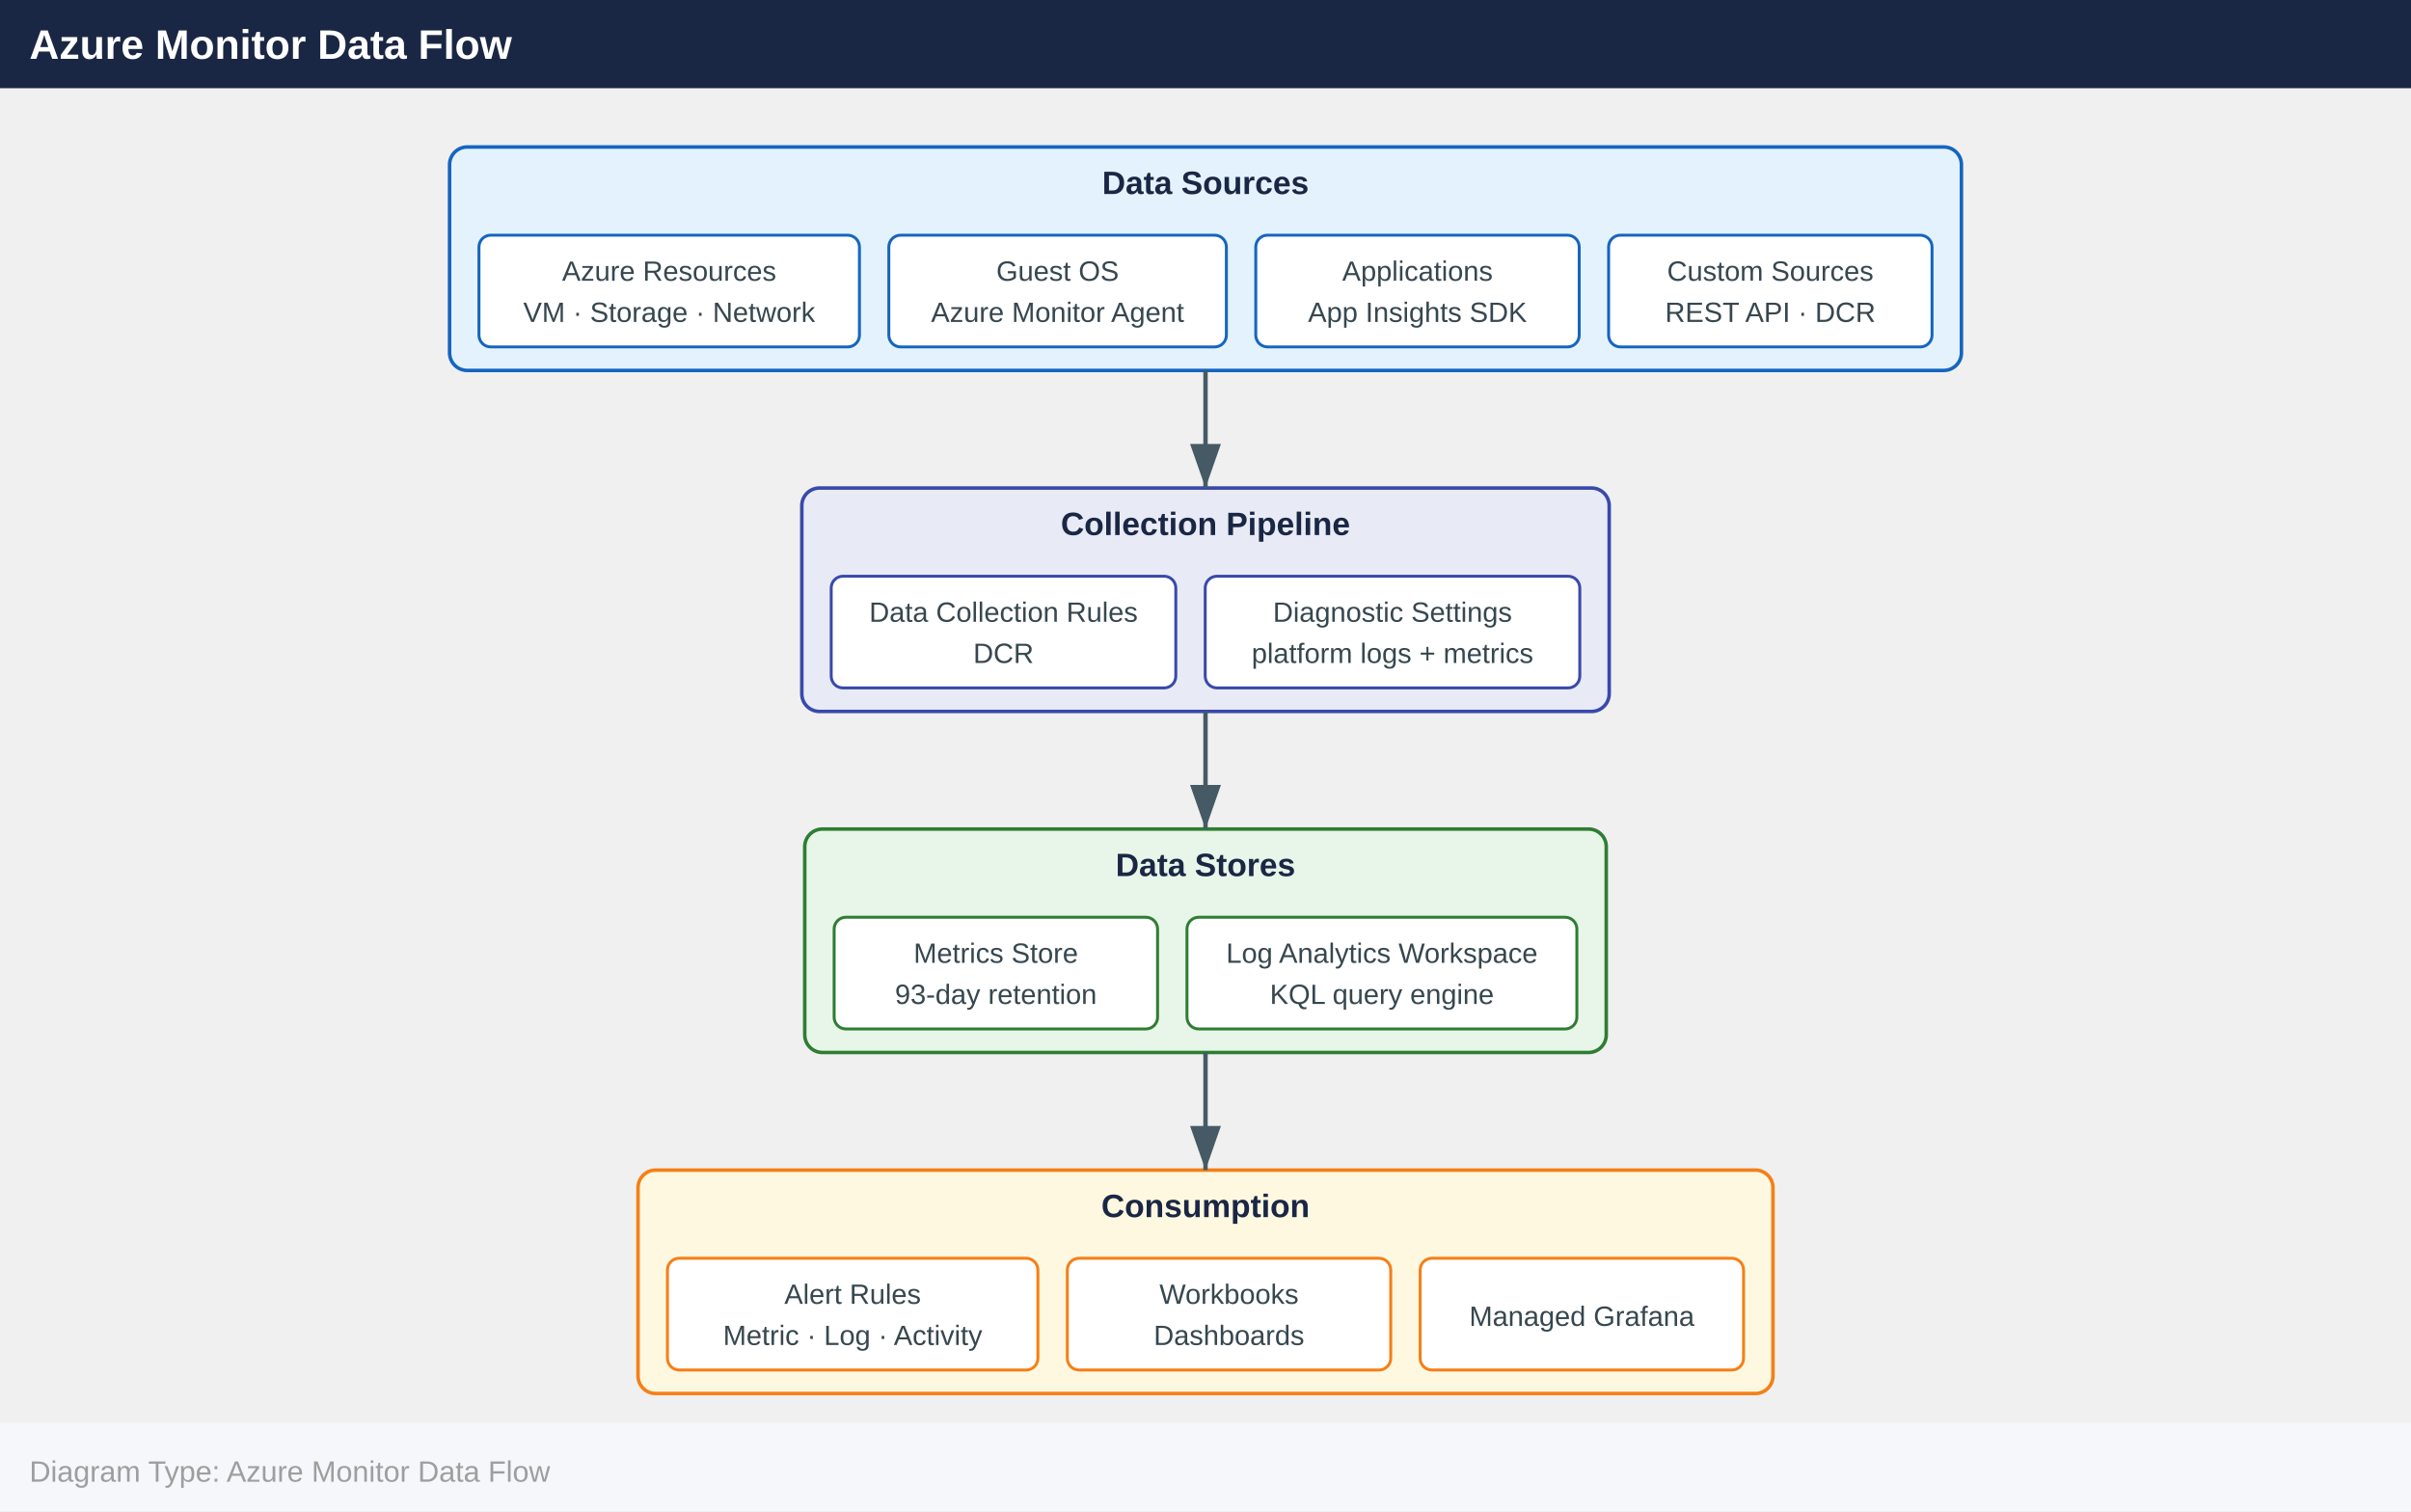
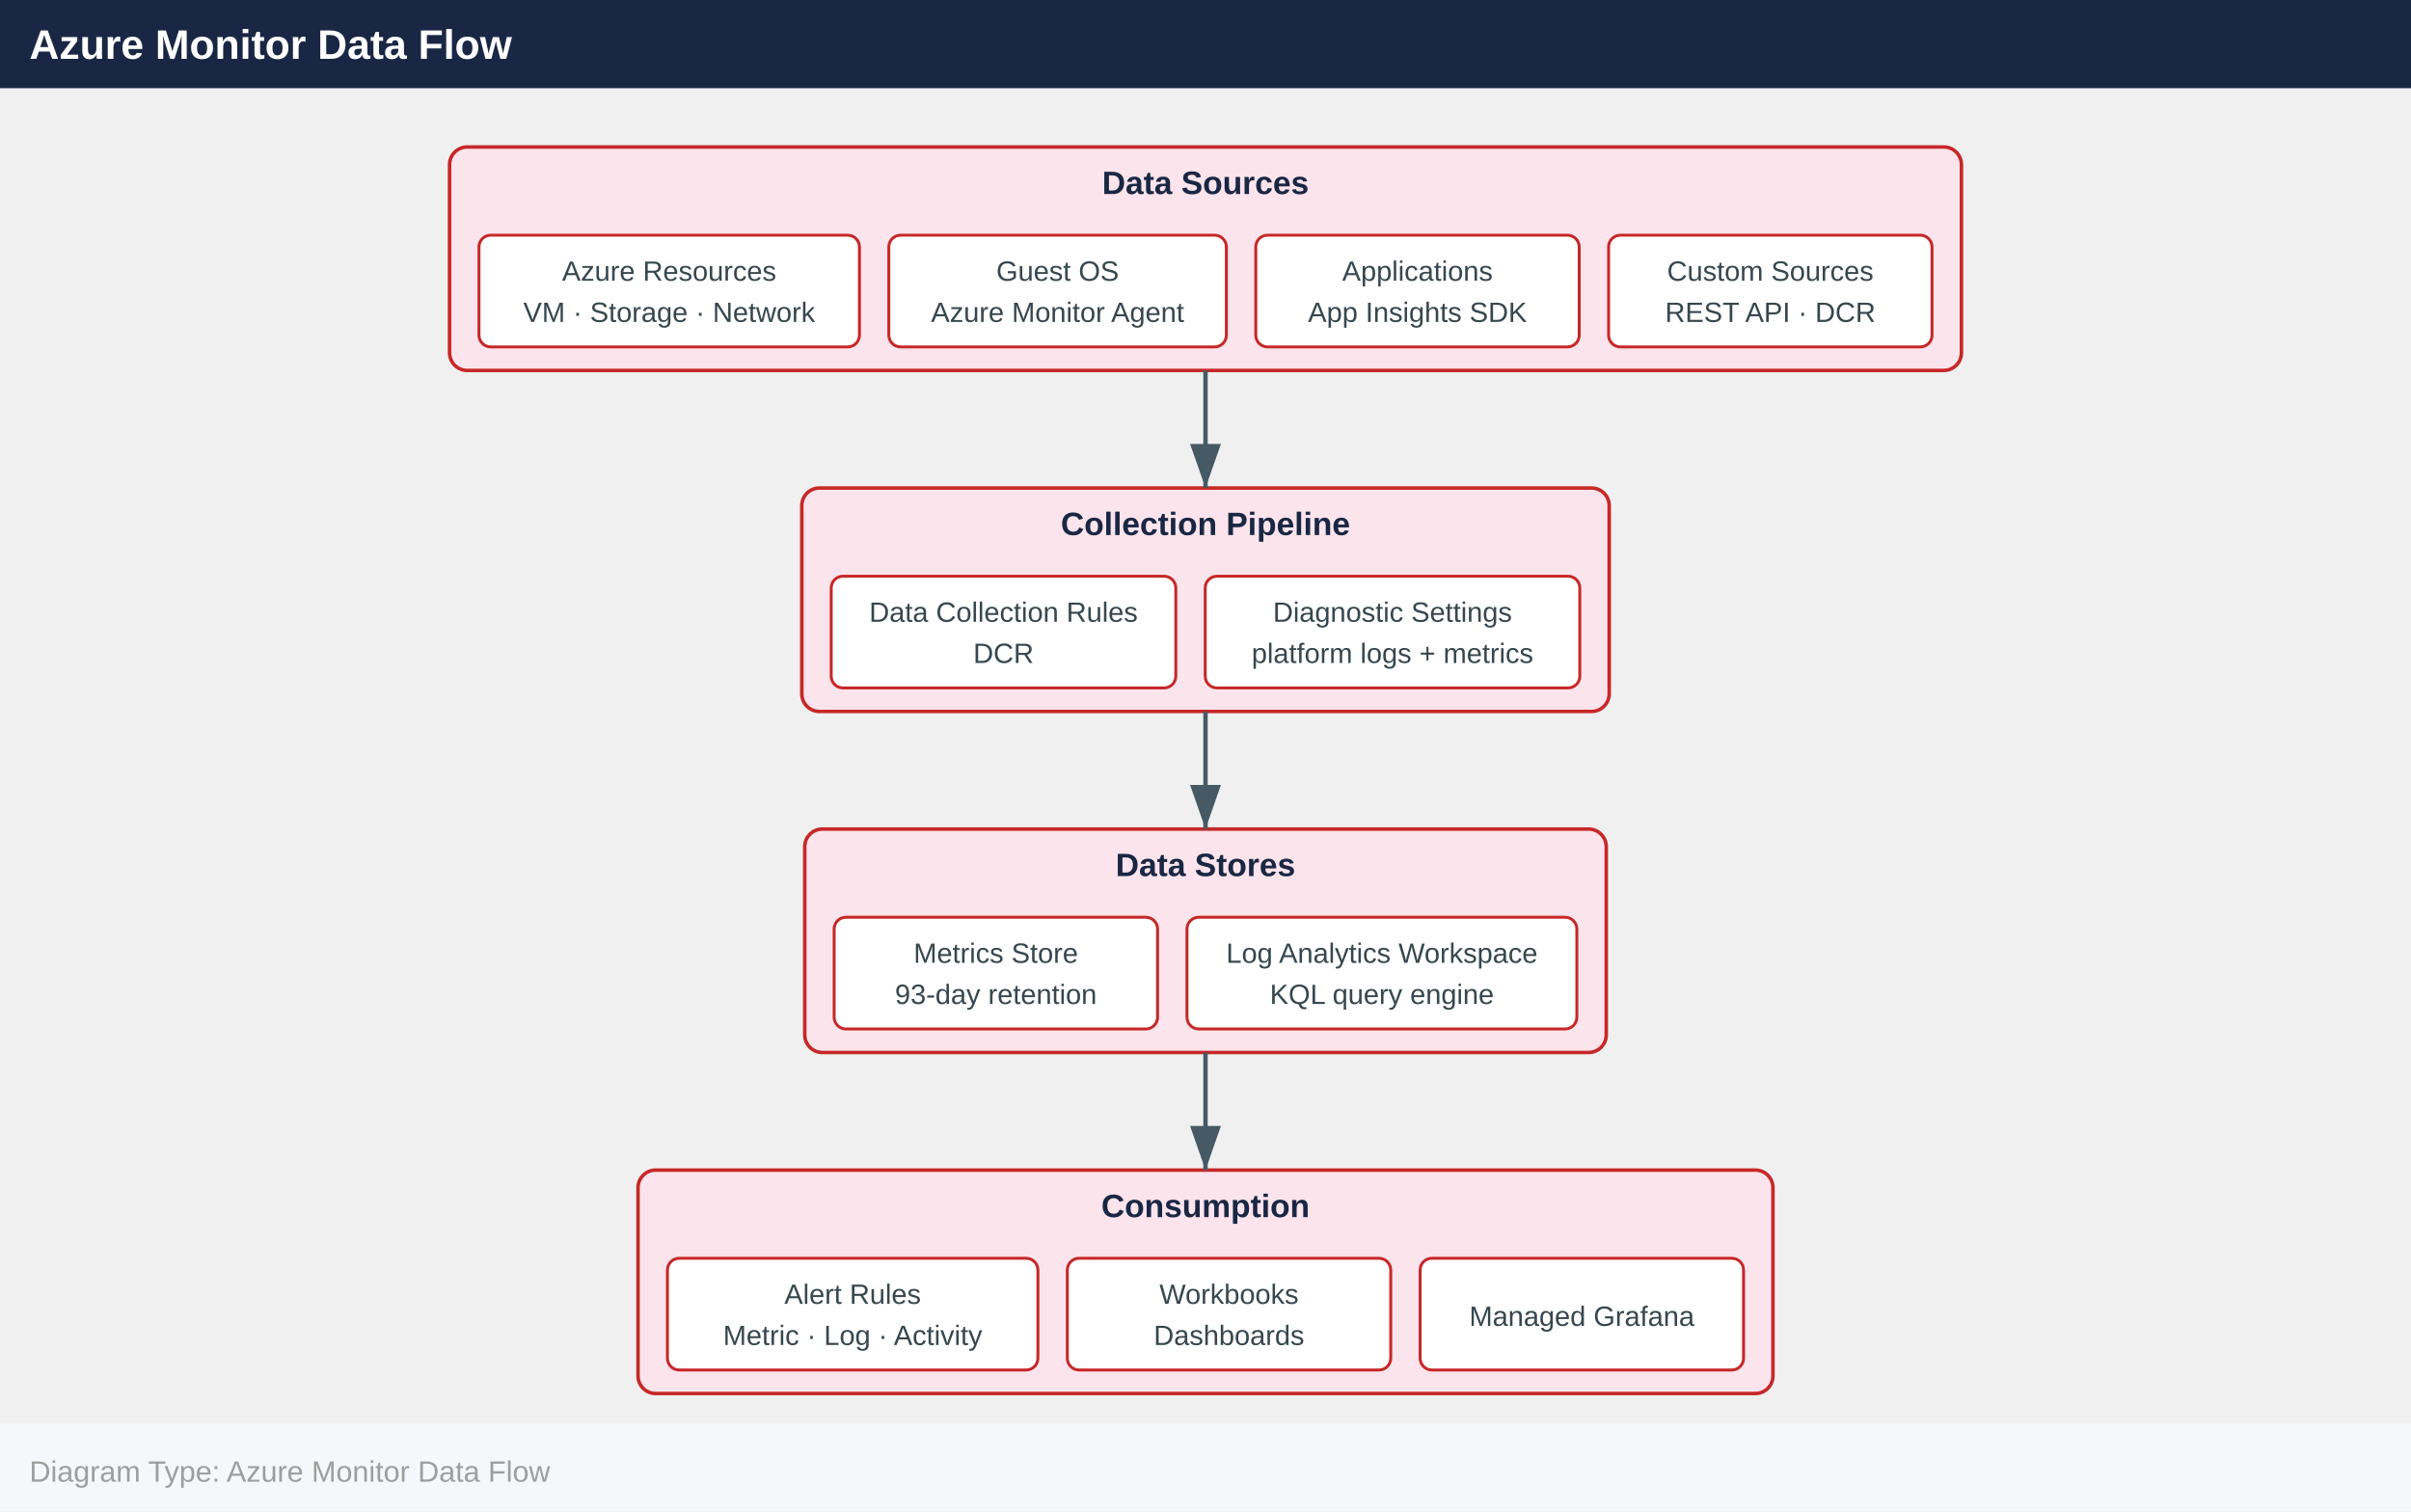
<svg xmlns="http://www.w3.org/2000/svg" width="820" height="514" viewBox="0 0 820 514">
  <defs>
    <marker id="arrowhead" markerWidth="10" markerHeight="7" refX="10" refY="3.5" orient="auto">
      <polygon points="0 0, 10 3.5, 0 7" fill="#455a64" />
    </marker>
  </defs>
  <rect x="0" y="0" width="820" height="30" fill="#1a2744" />
  <text x="10" y="20" font-family="Arial,Helvetica,sans-serif" font-size="14" font-weight="bold" fill="#ffffff">Azure Monitor Data Flow</text>
-   <rect x="152.9" y="50.0" width="514.2" height="76.0" rx="6" fill="#e3f2fd" stroke="#1565c0" stroke-width="1.2" />
+   <rect x="152.9" y="50.0" width="514.2" height="76.0" rx="6" fill="#fce4ec" stroke="#c62828" stroke-width="1.2" />
  <text x="410.0" y="66.0" text-anchor="middle" font-family="Arial,Helvetica,sans-serif" font-size="11" font-weight="700" fill="#1a2744">Data Sources</text>
-   <rect x="162.9" y="80.0" width="129.4" height="38.0" rx="4" fill="#ffffff" stroke="#1565c0" stroke-width="1" />
+   <rect x="162.9" y="80.0" width="129.4" height="38.0" rx="4" fill="#ffffff" stroke="#c62828" stroke-width="1" />
  <text x="227.6" y="95.5" text-anchor="middle" font-family="Arial,Helvetica,sans-serif" font-size="9.5" fill="#37474f">Azure Resources</text>
  <text x="227.6" y="109.5" text-anchor="middle" font-family="Arial,Helvetica,sans-serif" font-size="9.5" fill="#37474f">VM · Storage · Network</text>
-   <rect x="302.3" y="80.0" width="114.8" height="38.0" rx="4" fill="#ffffff" stroke="#1565c0" stroke-width="1" />
+   <rect x="302.3" y="80.0" width="114.8" height="38.0" rx="4" fill="#ffffff" stroke="#c62828" stroke-width="1" />
  <text x="359.7" y="95.5" text-anchor="middle" font-family="Arial,Helvetica,sans-serif" font-size="9.5" fill="#37474f">Guest OS</text>
  <text x="359.7" y="109.5" text-anchor="middle" font-family="Arial,Helvetica,sans-serif" font-size="9.5" fill="#37474f">Azure Monitor Agent</text>
-   <rect x="427.1" y="80.0" width="110.0" height="38.0" rx="4" fill="#ffffff" stroke="#1565c0" stroke-width="1" />
+   <rect x="427.1" y="80.0" width="110.0" height="38.0" rx="4" fill="#ffffff" stroke="#c62828" stroke-width="1" />
  <text x="482.1" y="95.5" text-anchor="middle" font-family="Arial,Helvetica,sans-serif" font-size="9.5" fill="#37474f">Applications</text>
  <text x="482.1" y="109.5" text-anchor="middle" font-family="Arial,Helvetica,sans-serif" font-size="9.5" fill="#37474f">App Insights SDK</text>
-   <rect x="547.1" y="80.0" width="110.0" height="38.0" rx="4" fill="#ffffff" stroke="#1565c0" stroke-width="1" />
+   <rect x="547.1" y="80.0" width="110.0" height="38.0" rx="4" fill="#ffffff" stroke="#c62828" stroke-width="1" />
  <text x="602.1" y="95.5" text-anchor="middle" font-family="Arial,Helvetica,sans-serif" font-size="9.5" fill="#37474f">Custom Sources</text>
  <text x="602.1" y="109.5" text-anchor="middle" font-family="Arial,Helvetica,sans-serif" font-size="9.5" fill="#37474f">REST API · DCR</text>
-   <rect x="272.7" y="166.0" width="274.6" height="76.0" rx="6" fill="#e8eaf6" stroke="#3949ab" stroke-width="1.2" />
+   <rect x="272.7" y="166.0" width="274.6" height="76.0" rx="6" fill="#fce4ec" stroke="#c62828" stroke-width="1.2" />
  <text x="410.0" y="182.0" text-anchor="middle" font-family="Arial,Helvetica,sans-serif" font-size="11" font-weight="700" fill="#1a2744">Collection Pipeline</text>
-   <rect x="282.7" y="196.0" width="117.2" height="38.0" rx="4" fill="#ffffff" stroke="#3949ab" stroke-width="1" />
+   <rect x="282.7" y="196.0" width="117.2" height="38.0" rx="4" fill="#ffffff" stroke="#c62828" stroke-width="1" />
  <text x="341.3" y="211.5" text-anchor="middle" font-family="Arial,Helvetica,sans-serif" font-size="9.5" fill="#37474f">Data Collection Rules</text>
  <text x="341.3" y="225.5" text-anchor="middle" font-family="Arial,Helvetica,sans-serif" font-size="9.5" fill="#37474f">DCR</text>
-   <rect x="409.9" y="196.0" width="127.4" height="38.0" rx="4" fill="#ffffff" stroke="#3949ab" stroke-width="1" />
+   <rect x="409.9" y="196.0" width="127.4" height="38.0" rx="4" fill="#ffffff" stroke="#c62828" stroke-width="1" />
  <text x="473.6" y="211.5" text-anchor="middle" font-family="Arial,Helvetica,sans-serif" font-size="9.5" fill="#37474f">Diagnostic Settings</text>
  <text x="473.6" y="225.5" text-anchor="middle" font-family="Arial,Helvetica,sans-serif" font-size="9.5" fill="#37474f">platform logs + metrics</text>
-   <rect x="273.7" y="282.0" width="272.6" height="76.0" rx="6" fill="#e8f5e9" stroke="#2e7d32" stroke-width="1.2" />
+   <rect x="273.7" y="282.0" width="272.6" height="76.0" rx="6" fill="#fce4ec" stroke="#c62828" stroke-width="1.2" />
  <text x="410.0" y="298.0" text-anchor="middle" font-family="Arial,Helvetica,sans-serif" font-size="11" font-weight="700" fill="#1a2744">Data Stores</text>
-   <rect x="283.7" y="312.0" width="110.0" height="38.0" rx="4" fill="#ffffff" stroke="#2e7d32" stroke-width="1" />
+   <rect x="283.7" y="312.0" width="110.0" height="38.0" rx="4" fill="#ffffff" stroke="#c62828" stroke-width="1" />
  <text x="338.7" y="327.5" text-anchor="middle" font-family="Arial,Helvetica,sans-serif" font-size="9.5" fill="#37474f">Metrics Store</text>
  <text x="338.7" y="341.5" text-anchor="middle" font-family="Arial,Helvetica,sans-serif" font-size="9.5" fill="#37474f">93-day retention</text>
-   <rect x="403.7" y="312.0" width="132.6" height="38.0" rx="4" fill="#ffffff" stroke="#2e7d32" stroke-width="1" />
+   <rect x="403.7" y="312.0" width="132.6" height="38.0" rx="4" fill="#ffffff" stroke="#c62828" stroke-width="1" />
  <text x="470.0" y="327.5" text-anchor="middle" font-family="Arial,Helvetica,sans-serif" font-size="9.5" fill="#37474f">Log Analytics Workspace</text>
  <text x="470.0" y="341.5" text-anchor="middle" font-family="Arial,Helvetica,sans-serif" font-size="9.5" fill="#37474f">KQL query engine</text>
-   <rect x="217.0" y="398.0" width="386.0" height="76.0" rx="6" fill="#fff8e1" stroke="#f57f17" stroke-width="1.2" />
+   <rect x="217.0" y="398.0" width="386.0" height="76.0" rx="6" fill="#fce4ec" stroke="#c62828" stroke-width="1.2" />
  <text x="410.0" y="414.0" text-anchor="middle" font-family="Arial,Helvetica,sans-serif" font-size="11" font-weight="700" fill="#1a2744">Consumption</text>
-   <rect x="227.0" y="428.0" width="126.0" height="38.0" rx="4" fill="#ffffff" stroke="#f57f17" stroke-width="1" />
+   <rect x="227.0" y="428.0" width="126.0" height="38.0" rx="4" fill="#ffffff" stroke="#c62828" stroke-width="1" />
  <text x="290.0" y="443.5" text-anchor="middle" font-family="Arial,Helvetica,sans-serif" font-size="9.5" fill="#37474f">Alert Rules</text>
  <text x="290.0" y="457.5" text-anchor="middle" font-family="Arial,Helvetica,sans-serif" font-size="9.5" fill="#37474f">Metric · Log · Activity</text>
-   <rect x="363.0" y="428.0" width="110.0" height="38.0" rx="4" fill="#ffffff" stroke="#f57f17" stroke-width="1" />
+   <rect x="363.0" y="428.0" width="110.0" height="38.0" rx="4" fill="#ffffff" stroke="#c62828" stroke-width="1" />
  <text x="418.0" y="443.5" text-anchor="middle" font-family="Arial,Helvetica,sans-serif" font-size="9.5" fill="#37474f">Workbooks</text>
  <text x="418.0" y="457.5" text-anchor="middle" font-family="Arial,Helvetica,sans-serif" font-size="9.5" fill="#37474f">Dashboards</text>
-   <rect x="483.0" y="428.0" width="110.0" height="38.0" rx="4" fill="#ffffff" stroke="#f57f17" stroke-width="1" />
+   <rect x="483.0" y="428.0" width="110.0" height="38.0" rx="4" fill="#ffffff" stroke="#c62828" stroke-width="1" />
  <text x="538.0" y="451.0" text-anchor="middle" font-family="Arial,Helvetica,sans-serif" font-size="9.5" fill="#37474f">Managed Grafana</text>
  <line x1="410.0" y1="126.0" x2="410.0" y2="166.0" stroke="#455a64" stroke-width="1.5" marker-end="url(#arrowhead)" />
  <line x1="410.0" y1="242.0" x2="410.0" y2="282.0" stroke="#455a64" stroke-width="1.5" marker-end="url(#arrowhead)" />
  <line x1="410.0" y1="358.0" x2="410.0" y2="398.0" stroke="#455a64" stroke-width="1.5" marker-end="url(#arrowhead)" />
  <rect x="0" y="484.0" width="820" height="30" fill="#f5f7fa" />
  <text x="10" y="504.0" font-family="Arial,Helvetica,sans-serif" font-size="10" fill="#9e9e9e">Diagram Type: Azure Monitor Data Flow</text>
</svg>
